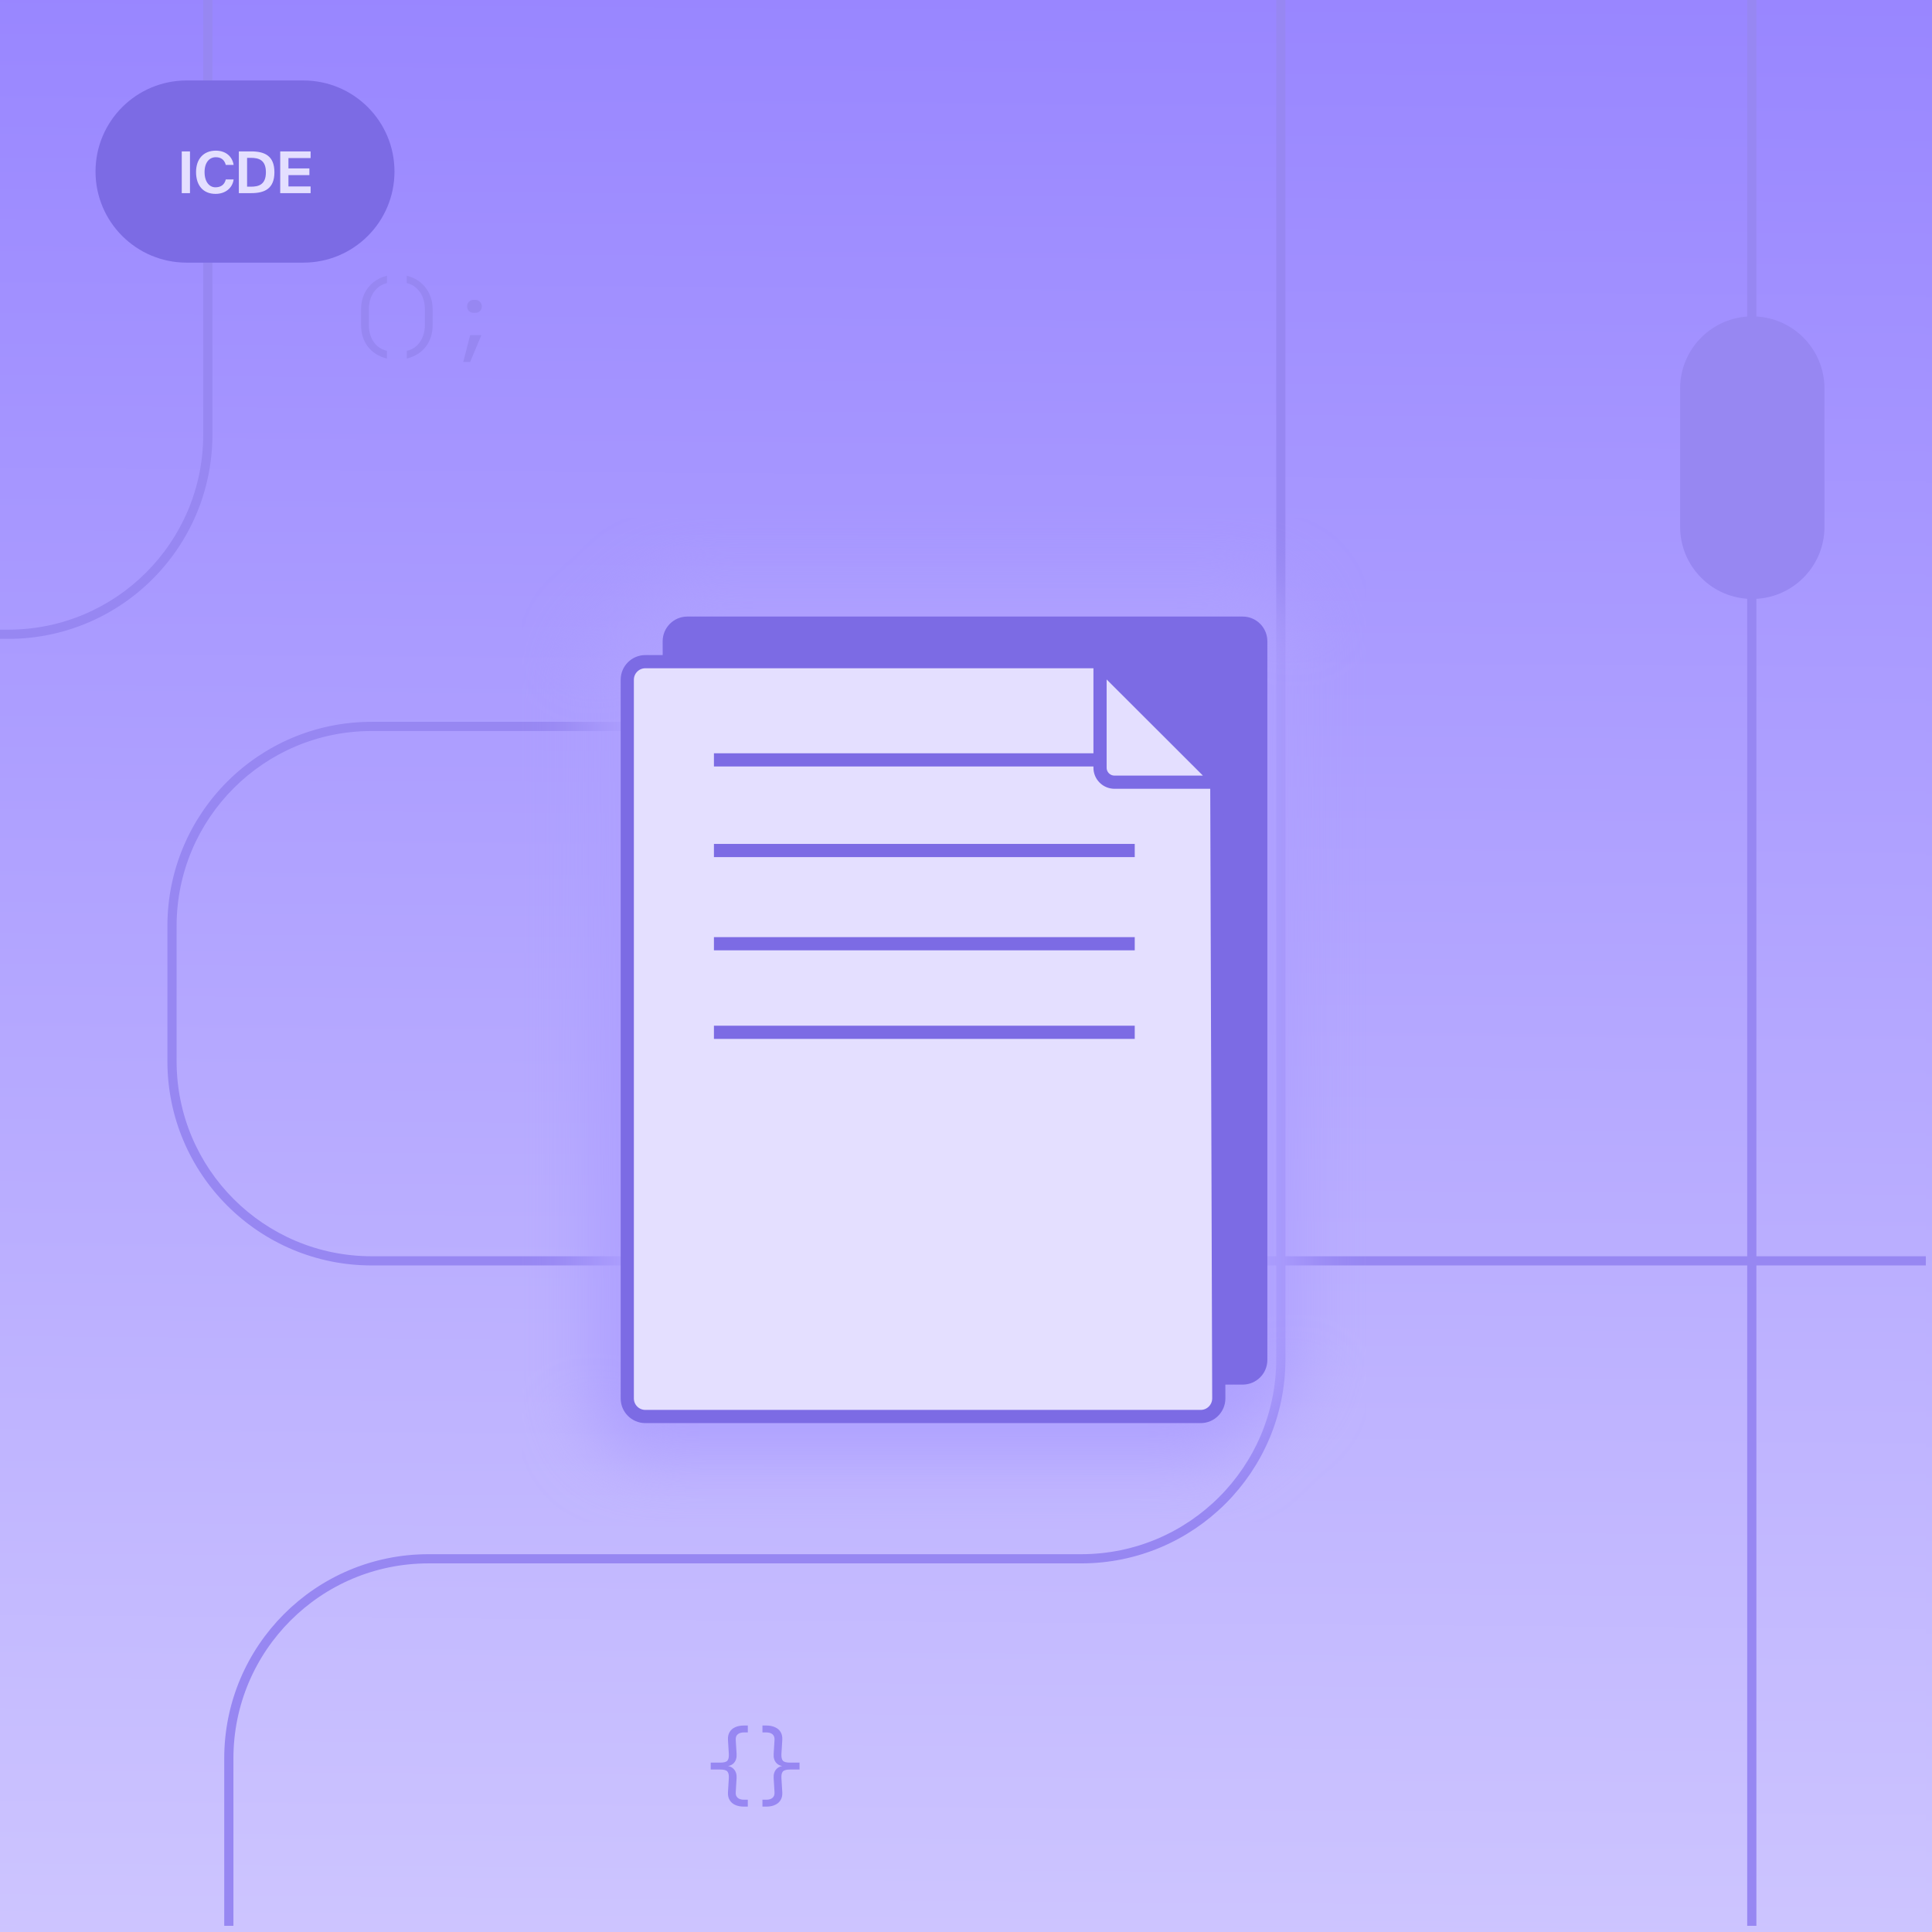
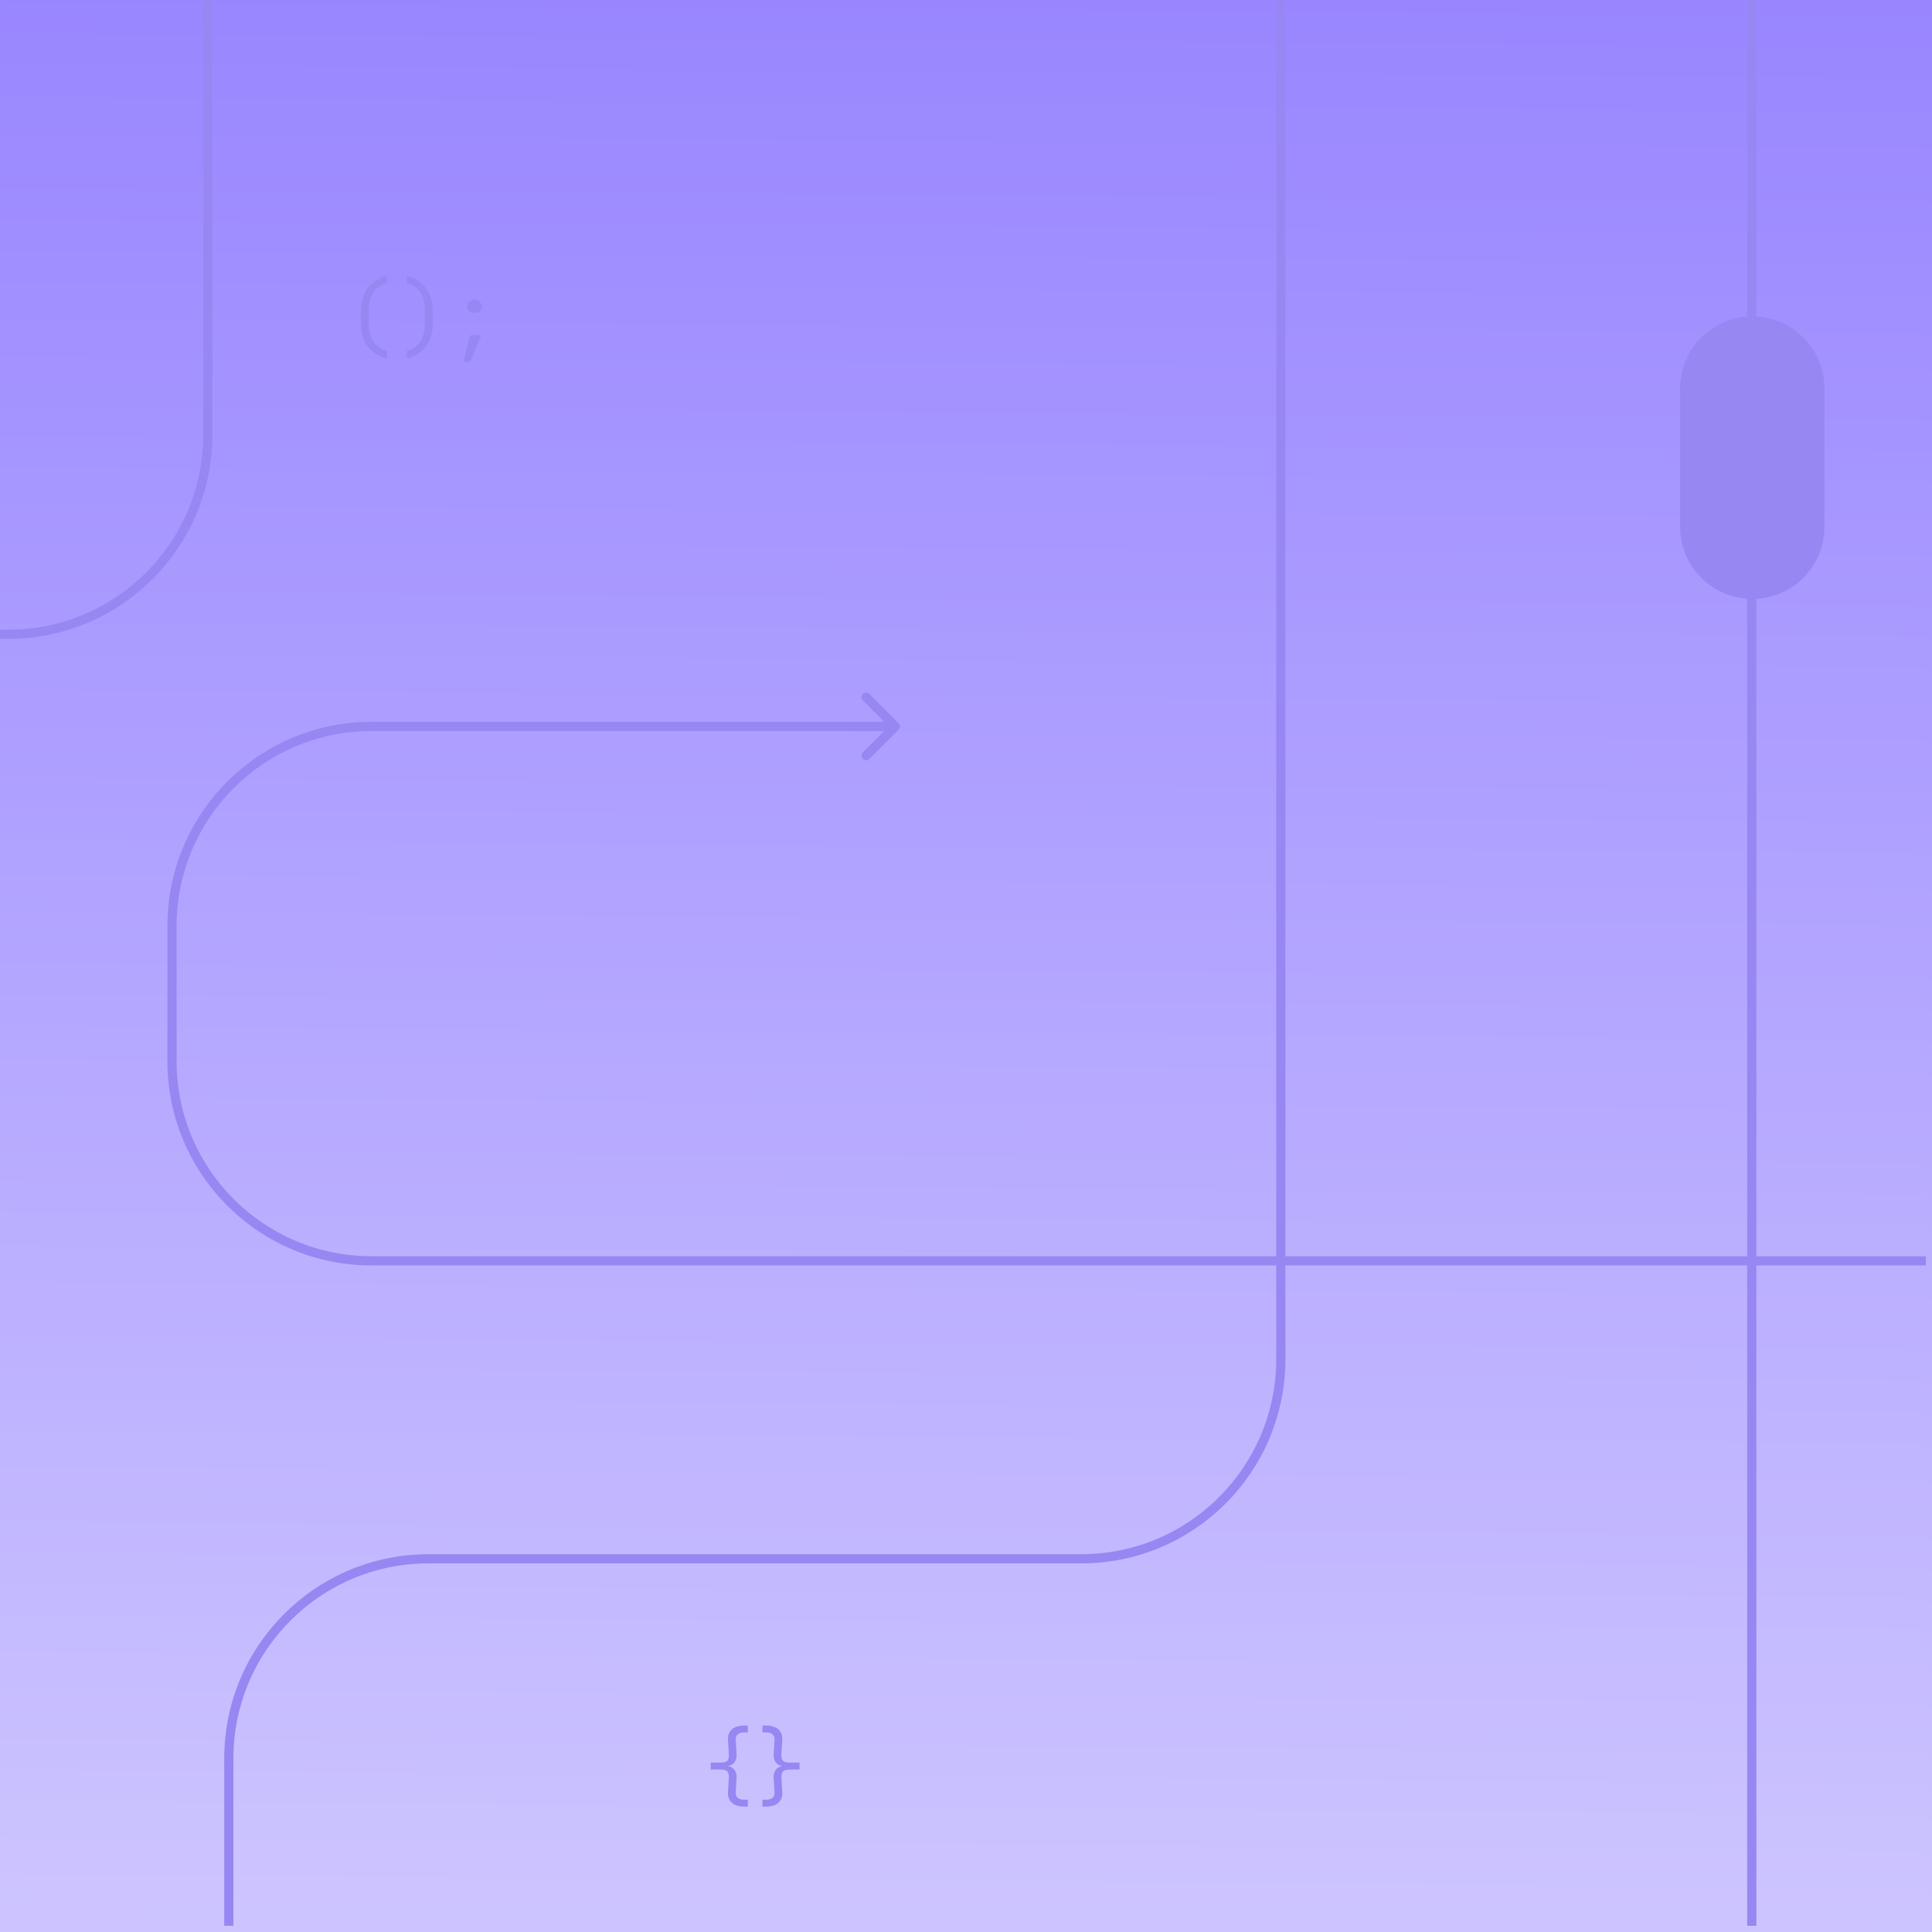
<svg xmlns="http://www.w3.org/2000/svg" width="627" height="627" viewBox="0 0 627 627" fill="none">
  <rect width="627" height="627" fill="url(#paint0_linear_10904_38219)" />
  <g clip-path="url(#clip0_10904_38219)">
    <rect width="625" height="625" fill="url(#paint1_linear_10904_38219)" />
    <path d="M291.625 236.801C292.207 236.218 292.207 235.274 291.625 234.691L282.133 225.199C281.55 224.617 280.606 224.617 280.023 225.199C279.441 225.782 279.441 226.726 280.023 227.309L288.461 235.746L280.023 244.183C279.441 244.766 279.441 245.71 280.023 246.293C280.606 246.875 281.55 246.875 282.133 246.293L291.625 236.801ZM290.57 235.746V234.255H120.614V235.746V237.238H290.57V235.746ZM55.821 300.539H54.33L54.33 344.396H55.821H57.313L57.313 300.539H55.821ZM120.614 409.188V410.68H678.074V409.188V407.697H120.614V409.188ZM742.867 473.981H741.375V716.704H742.867H744.358V473.981H742.867ZM807.659 781.497V782.989H986.842V781.497V780.005H807.659V781.497ZM742.867 716.704H741.375C741.375 753.312 771.052 782.989 807.659 782.989V781.497V780.005C772.699 780.005 744.358 751.665 744.358 716.704H742.867ZM678.074 409.188V410.68C713.034 410.68 741.375 439.021 741.375 473.981H742.867H744.358C744.358 437.373 714.682 407.697 678.074 407.697V409.188ZM55.821 344.396H54.33C54.33 381.004 84.006 410.68 120.614 410.68V409.188V407.697C85.654 407.697 57.313 379.356 57.313 344.396H55.821ZM120.614 235.746V234.255C84.006 234.255 54.33 263.931 54.33 300.539H55.821H57.313C57.313 265.579 85.654 237.238 120.614 237.238V235.746Z" fill="#9787F2" />
    <path d="M568.518 663.876L568.518 -5.868C568.518 -41.652 597.526 -70.66 633.31 -70.66L747.839 -70.66C783.623 -70.66 812.632 -41.652 812.632 -5.868L812.632 271.619C812.632 307.403 841.64 336.412 877.424 336.412L1413.99 336.412C1449.77 336.412 1478.78 365.421 1478.78 401.205L1478.78 533.781" stroke="#9787F2" stroke-width="2.983" />
    <rect x="546.214" y="103.631" width="44.932" height="89.789" rx="22.466" fill="#9787F2" stroke="#9787F2" stroke-width="1.918" />
    <path d="M68.501 -184.901C67.918 -185.483 66.974 -185.483 66.391 -184.901L56.899 -175.409C56.317 -174.826 56.317 -173.882 56.899 -173.299C57.482 -172.717 58.426 -172.717 59.009 -173.299L67.446 -181.737L75.883 -173.299C76.466 -172.717 77.41 -172.717 77.993 -173.299C78.575 -173.882 78.575 -174.826 77.993 -175.409L68.501 -184.901ZM-409.886 -220.295L-409.886 -218.803L-409.886 -220.295ZM-345.093 -155.502L-346.585 -155.502L-346.585 141.049L-345.093 141.049L-343.601 141.049L-343.602 -155.502L-345.093 -155.502ZM-280.3 205.841L-280.3 207.333L2.653 207.333L2.653 205.842L2.653 204.35L-280.3 204.35L-280.3 205.841ZM67.446 141.049L68.938 141.049L68.938 -183.846L67.446 -183.846L65.954 -183.846L65.954 141.049L67.446 141.049ZM-409.886 -220.295L-409.886 -221.786L-573.503 -221.786L-573.503 -220.295L-573.503 -218.803L-409.886 -218.803L-409.886 -220.295ZM2.653 205.842L2.653 207.333C39.261 207.333 68.938 177.657 68.938 141.049L67.446 141.049L65.954 141.049C65.954 176.009 37.614 204.35 2.653 204.35L2.653 205.842ZM-345.093 141.049L-346.585 141.049C-346.585 177.656 -316.908 207.333 -280.3 207.333L-280.3 205.841L-280.3 204.35C-315.261 204.35 -343.601 176.009 -343.601 141.049L-345.093 141.049ZM-345.093 -155.502L-343.602 -155.502C-343.602 -192.11 -373.278 -221.786 -409.886 -221.786L-409.886 -220.295L-409.886 -218.803C-374.926 -218.803 -346.585 -190.462 -346.585 -155.502L-345.093 -155.502Z" fill="#9787F2" />
    <path d="M-115.631 1103.47L-115.631 888.657C-115.631 852.873 -86.622 823.864 -50.838 823.864L9.47 823.864C45.254 823.864 74.262 794.855 74.262 759.072L74.262 570.674C74.262 534.89 103.271 505.882 139.055 505.882L350.878 505.882C386.662 505.882 415.67 476.873 415.67 441.089L415.67 -60.807C415.67 -96.591 444.679 -125.6 480.463 -125.599L591.108 -125.599" stroke="#9787F2" stroke-width="2.983" />
    <path d="M241.43 586.31C240.328 586.31 239.376 586.124 238.574 585.75C237.79 585.396 237.192 584.864 236.782 584.154C236.371 583.464 236.194 582.633 236.25 581.662L236.53 577.07C236.586 576.081 236.436 575.372 236.082 574.942C235.727 574.494 234.943 574.27 233.73 574.27H230.65V572.03H233.73C234.943 572.03 235.727 571.816 236.082 571.386C236.436 570.938 236.586 570.22 236.53 569.23L236.25 564.638C236.194 563.649 236.371 562.809 236.782 562.118C237.192 561.428 237.79 560.905 238.574 560.55C239.376 560.177 240.328 559.99 241.43 559.99H242.69V562.23H241.43C240.552 562.23 239.88 562.436 239.414 562.846C238.947 563.238 238.732 563.836 238.77 564.638L239.05 569.23C239.124 570.444 238.835 571.414 238.182 572.142C237.528 572.852 236.604 573.206 235.41 573.206V573.066C236.586 573.066 237.5 573.43 238.154 574.158C238.826 574.886 239.124 575.857 239.05 577.07L238.77 581.662C238.732 582.465 238.947 583.062 239.414 583.454C239.88 583.865 240.552 584.07 241.43 584.07H242.69V586.31H241.43ZM247.439 586.31V584.07H248.699C249.576 584.07 250.248 583.865 250.715 583.454C251.181 583.062 251.396 582.465 251.359 581.662L251.079 577.07C251.004 575.857 251.293 574.886 251.947 574.158C252.619 573.43 253.543 573.066 254.719 573.066V573.206C253.524 573.206 252.6 572.852 251.947 572.142C251.293 571.414 251.004 570.444 251.079 569.23L251.359 564.638C251.396 563.836 251.181 563.238 250.715 562.846C250.248 562.436 249.576 562.23 248.699 562.23H247.439V559.99H248.699C249.8 559.99 250.743 560.177 251.527 560.55C252.329 560.905 252.936 561.428 253.347 562.118C253.757 562.809 253.935 563.649 253.879 564.638L253.599 569.23C253.543 570.22 253.692 570.938 254.047 571.386C254.401 571.816 255.185 572.03 256.399 572.03H259.479V574.27H256.399C255.204 574.27 254.42 574.494 254.047 574.942C253.692 575.372 253.543 576.081 253.599 577.07L253.879 581.662C253.935 582.633 253.757 583.464 253.347 584.154C252.936 584.864 252.329 585.396 251.527 585.75C250.743 586.124 249.8 586.31 248.699 586.31H247.439Z" fill="#9787F2" />
    <path d="M125.58 116.36C122.929 115.707 120.867 114.419 119.392 112.496C117.917 110.573 117.18 108.221 117.18 105.44V100.4C117.18 98.571 117.516 96.919 118.188 95.444C118.879 93.951 119.849 92.691 121.1 91.664C122.369 90.637 123.863 89.909 125.58 89.48V91.86C124.385 92.14 123.349 92.681 122.472 93.484C121.595 94.268 120.913 95.248 120.428 96.424C119.943 97.6 119.7 98.925 119.7 100.4V105.44C119.7 106.877 119.933 108.184 120.4 109.36C120.885 110.536 121.567 111.516 122.444 112.3C123.34 113.065 124.385 113.588 125.58 113.868V116.36ZM132.009 116.36V113.868C133.222 113.588 134.268 113.065 135.145 112.3C136.022 111.516 136.694 110.536 137.161 109.36C137.646 108.184 137.889 106.877 137.889 105.44V100.4C137.889 98.925 137.646 97.6 137.161 96.424C136.676 95.248 135.994 94.268 135.117 93.484C134.24 92.681 133.204 92.14 132.009 91.86V89.48C133.745 89.909 135.238 90.637 136.489 91.664C137.74 92.691 138.701 93.951 139.373 95.444C140.064 96.919 140.409 98.571 140.409 100.4V105.44C140.409 108.221 139.672 110.573 138.197 112.496C136.722 114.419 134.66 115.707 132.009 116.36ZM150.338 117.48L152.578 108.772H156.218L152.578 117.48H150.338ZM153.698 101.52C153.082 101.52 152.578 101.324 152.186 100.932C151.794 100.54 151.598 100.036 151.598 99.42C151.598 98.823 151.794 98.328 152.186 97.936C152.597 97.525 153.101 97.32 153.698 97.32H154.258C154.855 97.32 155.35 97.525 155.742 97.936C156.153 98.328 156.358 98.823 156.358 99.42C156.358 100.036 156.162 100.54 155.77 100.932C155.378 101.324 154.874 101.52 154.258 101.52H153.698Z" fill="#9787F2" />
  </g>
-   <g filter="url(#filter0_f_10904_38219)">
-     <mask id="path-8-outside-1_10904_38219" maskUnits="userSpaceOnUse" x="190.431" y="189.094" width="232" height="284" fill="black">
-       <rect fill="white" x="190.431" y="189.094" width="232" height="284" />
-       <path d="M403.29 200.094C407.721 200.094 411.304 203.677 411.305 208.108V441.336C411.304 445.767 407.721 449.35 403.29 449.351H397.668L397.683 453.807V453.813C397.683 458.237 394.108 461.847 389.668 461.847H209.445C205.014 461.846 201.431 458.263 201.431 453.832V220.604C201.431 216.174 205.014 212.59 209.445 212.59H215.067L215.053 208.134V208.127C215.053 203.704 218.628 200.094 223.067 200.094H403.29Z" />
-     </mask>
-     <path d="M403.29 200.094C407.721 200.094 411.304 203.677 411.305 208.108V441.336C411.304 445.767 407.721 449.35 403.29 449.351H397.668L397.683 453.807V453.813C397.683 458.237 394.108 461.847 389.668 461.847H209.445C205.014 461.846 201.431 458.263 201.431 453.832V220.604C201.431 216.174 205.014 212.59 209.445 212.59H215.067L215.053 208.134V208.127C215.053 203.704 218.628 200.094 223.067 200.094H403.29Z" fill="#AEA0FF" />
-     <path d="M403.29 200.094L403.291 189.421H403.29V200.094ZM411.305 208.108H421.977L421.977 208.107L411.305 208.108ZM411.305 441.336L421.977 441.337V441.336H411.305ZM403.29 449.351V460.023H403.291L403.29 449.351ZM397.668 449.351V438.678H386.96L386.996 449.386L397.668 449.351ZM397.683 453.807H408.355V453.789L408.355 453.772L397.683 453.807ZM397.683 453.813L408.355 453.813V453.813H397.683ZM389.668 461.847V472.519H389.668L389.668 461.847ZM209.445 461.847L209.444 472.519H209.445V461.847ZM201.431 453.832H190.758V453.833L201.431 453.832ZM201.431 220.604L190.758 220.603V220.604H201.431ZM209.445 212.59V201.918L209.444 201.918L209.445 212.59ZM215.067 212.59V223.262H225.775L225.74 212.555L215.067 212.59ZM215.053 208.134H204.38V208.151L204.38 208.169L215.053 208.134ZM215.053 208.127L204.38 208.127V208.127H215.053ZM223.067 200.094V189.421H223.067L223.067 200.094ZM403.29 200.094L403.289 210.766C401.826 210.766 400.632 209.571 400.632 208.109L411.305 208.108L421.977 208.107C421.976 197.783 413.616 189.422 403.291 189.421L403.29 200.094ZM411.305 208.108H400.632V441.336H411.305H421.977V208.108H411.305ZM411.305 441.336L400.632 441.335C400.632 439.873 401.826 438.678 403.289 438.678L403.29 449.351L403.291 460.023C413.616 460.022 421.976 451.661 421.977 441.337L411.305 441.336ZM403.29 449.351V438.678H397.668V449.351V460.023H403.29V449.351ZM397.668 449.351L386.996 449.386L387.01 453.842L397.683 453.807L408.355 453.772L408.34 449.316L397.668 449.351ZM397.683 453.807H387.01V453.813H397.683H408.355V453.807H397.683ZM397.683 453.813L387.01 453.813C387.01 452.389 388.167 451.174 389.668 451.174L389.668 461.847L389.668 472.519C400.049 472.519 408.355 464.084 408.355 453.813L397.683 453.813ZM389.668 461.847V451.174H209.445V461.847V472.519H389.668V461.847ZM209.445 461.847L209.446 451.174C210.908 451.174 212.103 452.368 212.103 453.831L201.431 453.832L190.758 453.833C190.759 464.158 199.12 472.518 209.444 472.519L209.445 461.847ZM201.431 453.832H212.103V220.604H201.431H190.758V453.832H201.431ZM201.431 220.604L212.103 220.606C212.103 222.068 210.909 223.262 209.446 223.262L209.445 212.59L209.444 201.918C199.12 201.919 190.76 210.279 190.758 220.603L201.431 220.604ZM209.445 212.59V223.262H215.067V212.59V201.918H209.445V212.59ZM215.067 212.59L225.74 212.555L225.725 208.099L215.053 208.134L204.38 208.169L204.395 212.625L215.067 212.59ZM215.053 208.134H225.725V208.127H215.053H204.38V208.134H215.053ZM215.053 208.127L225.725 208.127C225.725 209.552 224.568 210.766 223.068 210.766L223.067 200.094L223.067 189.421C212.687 189.422 204.381 197.856 204.38 208.127L215.053 208.127ZM223.067 200.094V210.766H403.29V200.094V189.421H223.067V200.094Z" fill="#AEA0FF" mask="url(#path-8-outside-1_10904_38219)" />
-   </g>
-   <path d="M223.067 202.236H403.289C406.538 202.236 409.162 204.861 409.162 208.11V441.336C409.162 444.585 406.538 447.209 403.289 447.209H256.362L255.738 446.584L217.837 408.737V408.094L217.194 208.128C217.194 204.879 219.818 202.236 223.067 202.236Z" fill="#7C6BE4" stroke="#7C6BE4" stroke-width="4.282" stroke-miterlimit="10" />
-   <path d="M389.667 459.705H209.446C206.197 459.705 203.572 457.081 203.572 453.832V220.606C203.572 217.357 206.197 214.732 209.446 214.732H356.372L356.997 215.357L394.898 253.205V253.847L395.541 453.814C395.541 457.063 392.917 459.705 389.667 459.705Z" fill="#E4DFFF" stroke="#7C6BE4" stroke-width="4.282" stroke-miterlimit="10" />
-   <path d="M231.695 246.604H368.263" stroke="#7C6BE4" stroke-width="4.282" stroke-miterlimit="10" />
-   <path d="M231.695 276.021H368.263" stroke="#7C6BE4" stroke-width="4.282" stroke-miterlimit="10" />
-   <path d="M231.695 306.271H368.263" stroke="#7C6BE4" stroke-width="4.282" stroke-miterlimit="10" />
-   <path d="M231.695 335.018H368.263" stroke="#7C6BE4" stroke-width="4.282" stroke-miterlimit="10" />
-   <path d="M394.9 253.206V253.849H361.694C359.106 253.849 356.999 251.742 356.999 249.154V215.877C356.999 215.68 357.231 215.591 357.374 215.716L394.9 253.188V253.206Z" fill="#E4DFFF" stroke="#7C6BE4" stroke-width="4.282" stroke-miterlimit="10" />
-   <rect x="31" y="26.117" width="97.023" height="59.116" rx="29.558" fill="#7C6BE4" />
-   <path d="M61.656 49.135V62.676H58.985V49.135H61.656ZM73.281 58.231H75.821C75.466 60.976 73.187 62.919 69.956 62.919C65.922 62.919 63.625 60.173 63.625 55.84C63.625 51.563 66.09 48.892 70.031 48.892C73.206 48.892 75.373 50.704 75.821 53.524H73.281C72.776 51.638 71.507 51.022 70.012 51.022C67.977 51.022 66.389 52.703 66.389 55.84C66.389 59.071 67.977 60.789 69.919 60.789C71.525 60.789 72.832 60.08 73.281 58.231ZM86.294 55.896C86.294 51.843 83.884 51.227 81.419 51.227H80.186V60.584H81.419C83.884 60.584 86.294 59.986 86.294 55.896ZM77.516 49.135H81.531C85.827 49.135 89.058 50.517 89.058 55.896C89.058 61.275 85.827 62.676 81.531 62.676H77.516V49.135ZM90.939 62.676V49.135H100.801V51.302H93.61V54.663H100.408V56.83H93.61V60.509H100.801V62.676H90.939Z" fill="#E4DFFF" />
  <defs>
-     <filter id="filter0_f_10904_38219" x="169.414" y="168.077" width="273.908" height="325.787" filterUnits="userSpaceOnUse" color-interpolation-filters="sRGB">
-       <feFlood flood-opacity="0" result="BackgroundImageFix" />
-       <feBlend mode="normal" in="SourceGraphic" in2="BackgroundImageFix" result="shape" />
-       <feGaussianBlur stdDeviation="10.672" result="effect1_foregroundBlur_10904_38219" />
-     </filter>
    <linearGradient id="paint0_linear_10904_38219" x1="307.753" y1="-32.263" x2="302.079" y2="763.324" gradientUnits="userSpaceOnUse">
      <stop stop-color="#9683FF" />
      <stop offset="0.939" stop-color="#D4CDFF" />
    </linearGradient>
    <linearGradient id="paint1_linear_10904_38219" x1="306.771" y1="-32.16" x2="301.115" y2="760.889" gradientUnits="userSpaceOnUse">
      <stop stop-color="#9683FF" />
      <stop offset="0.939" stop-color="#D4CDFF" />
    </linearGradient>
    <clipPath id="clip0_10904_38219">
      <rect width="625" height="625" fill="white" />
    </clipPath>
  </defs>
</svg>
